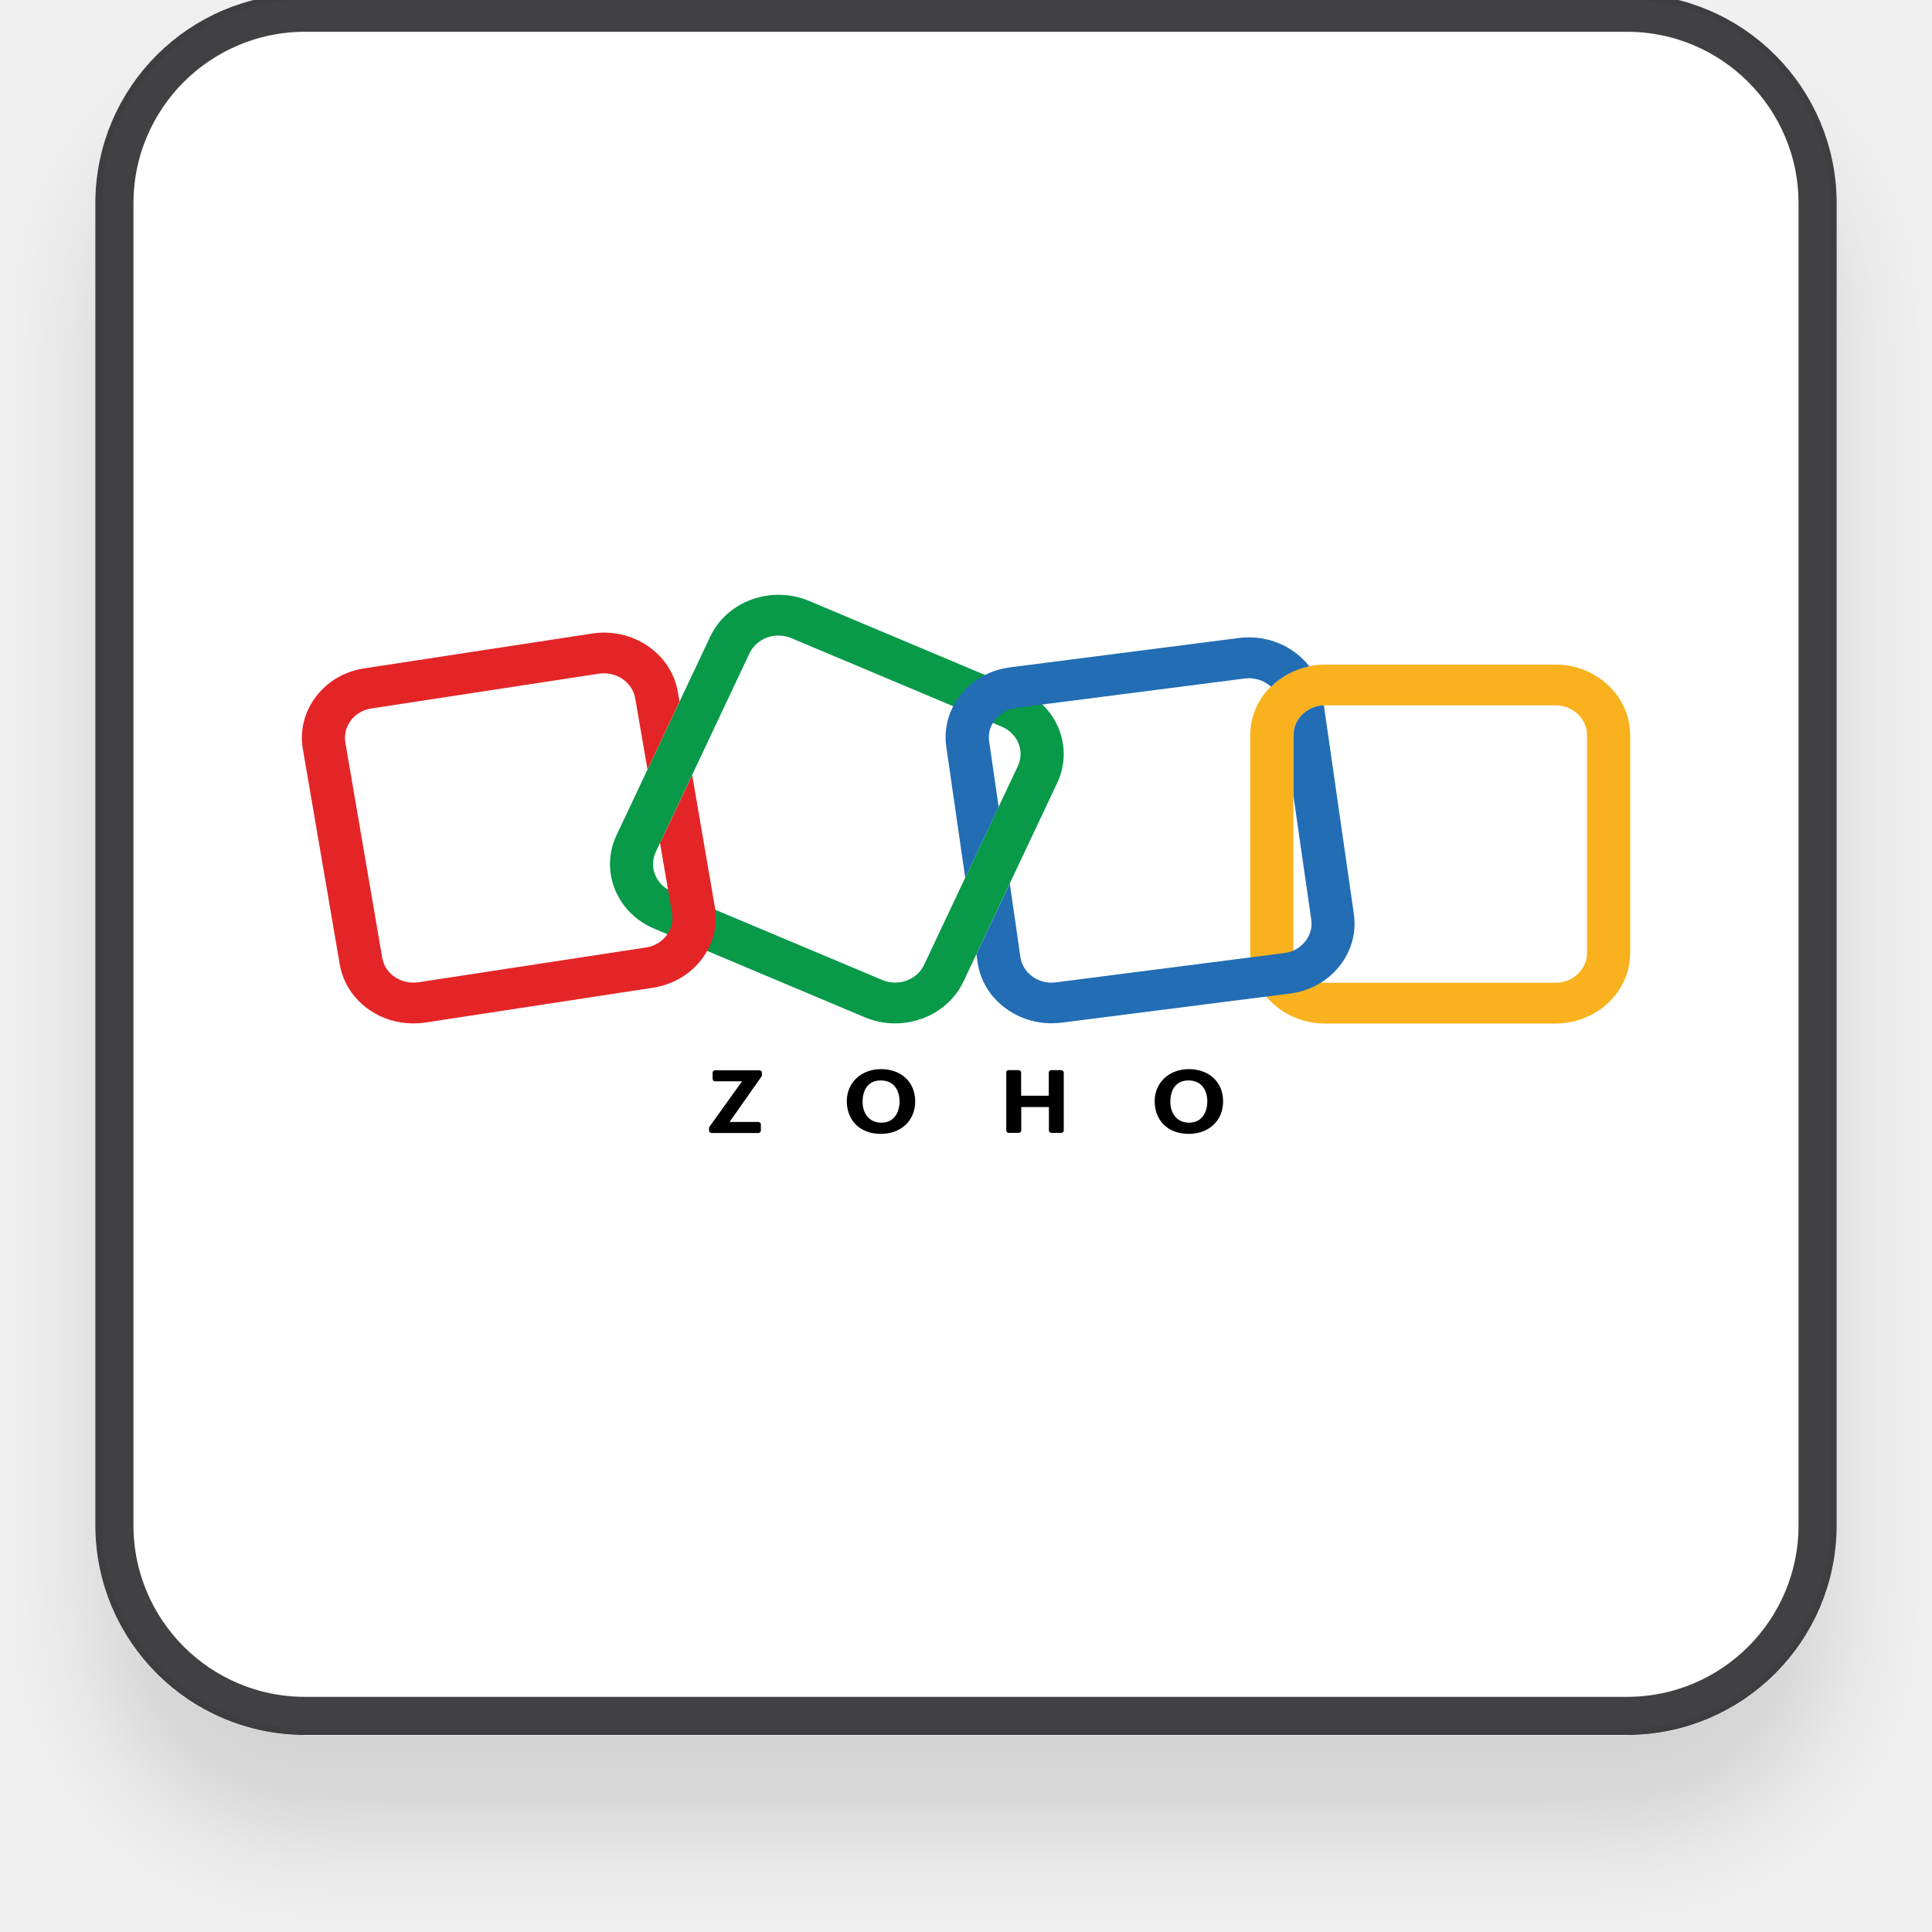
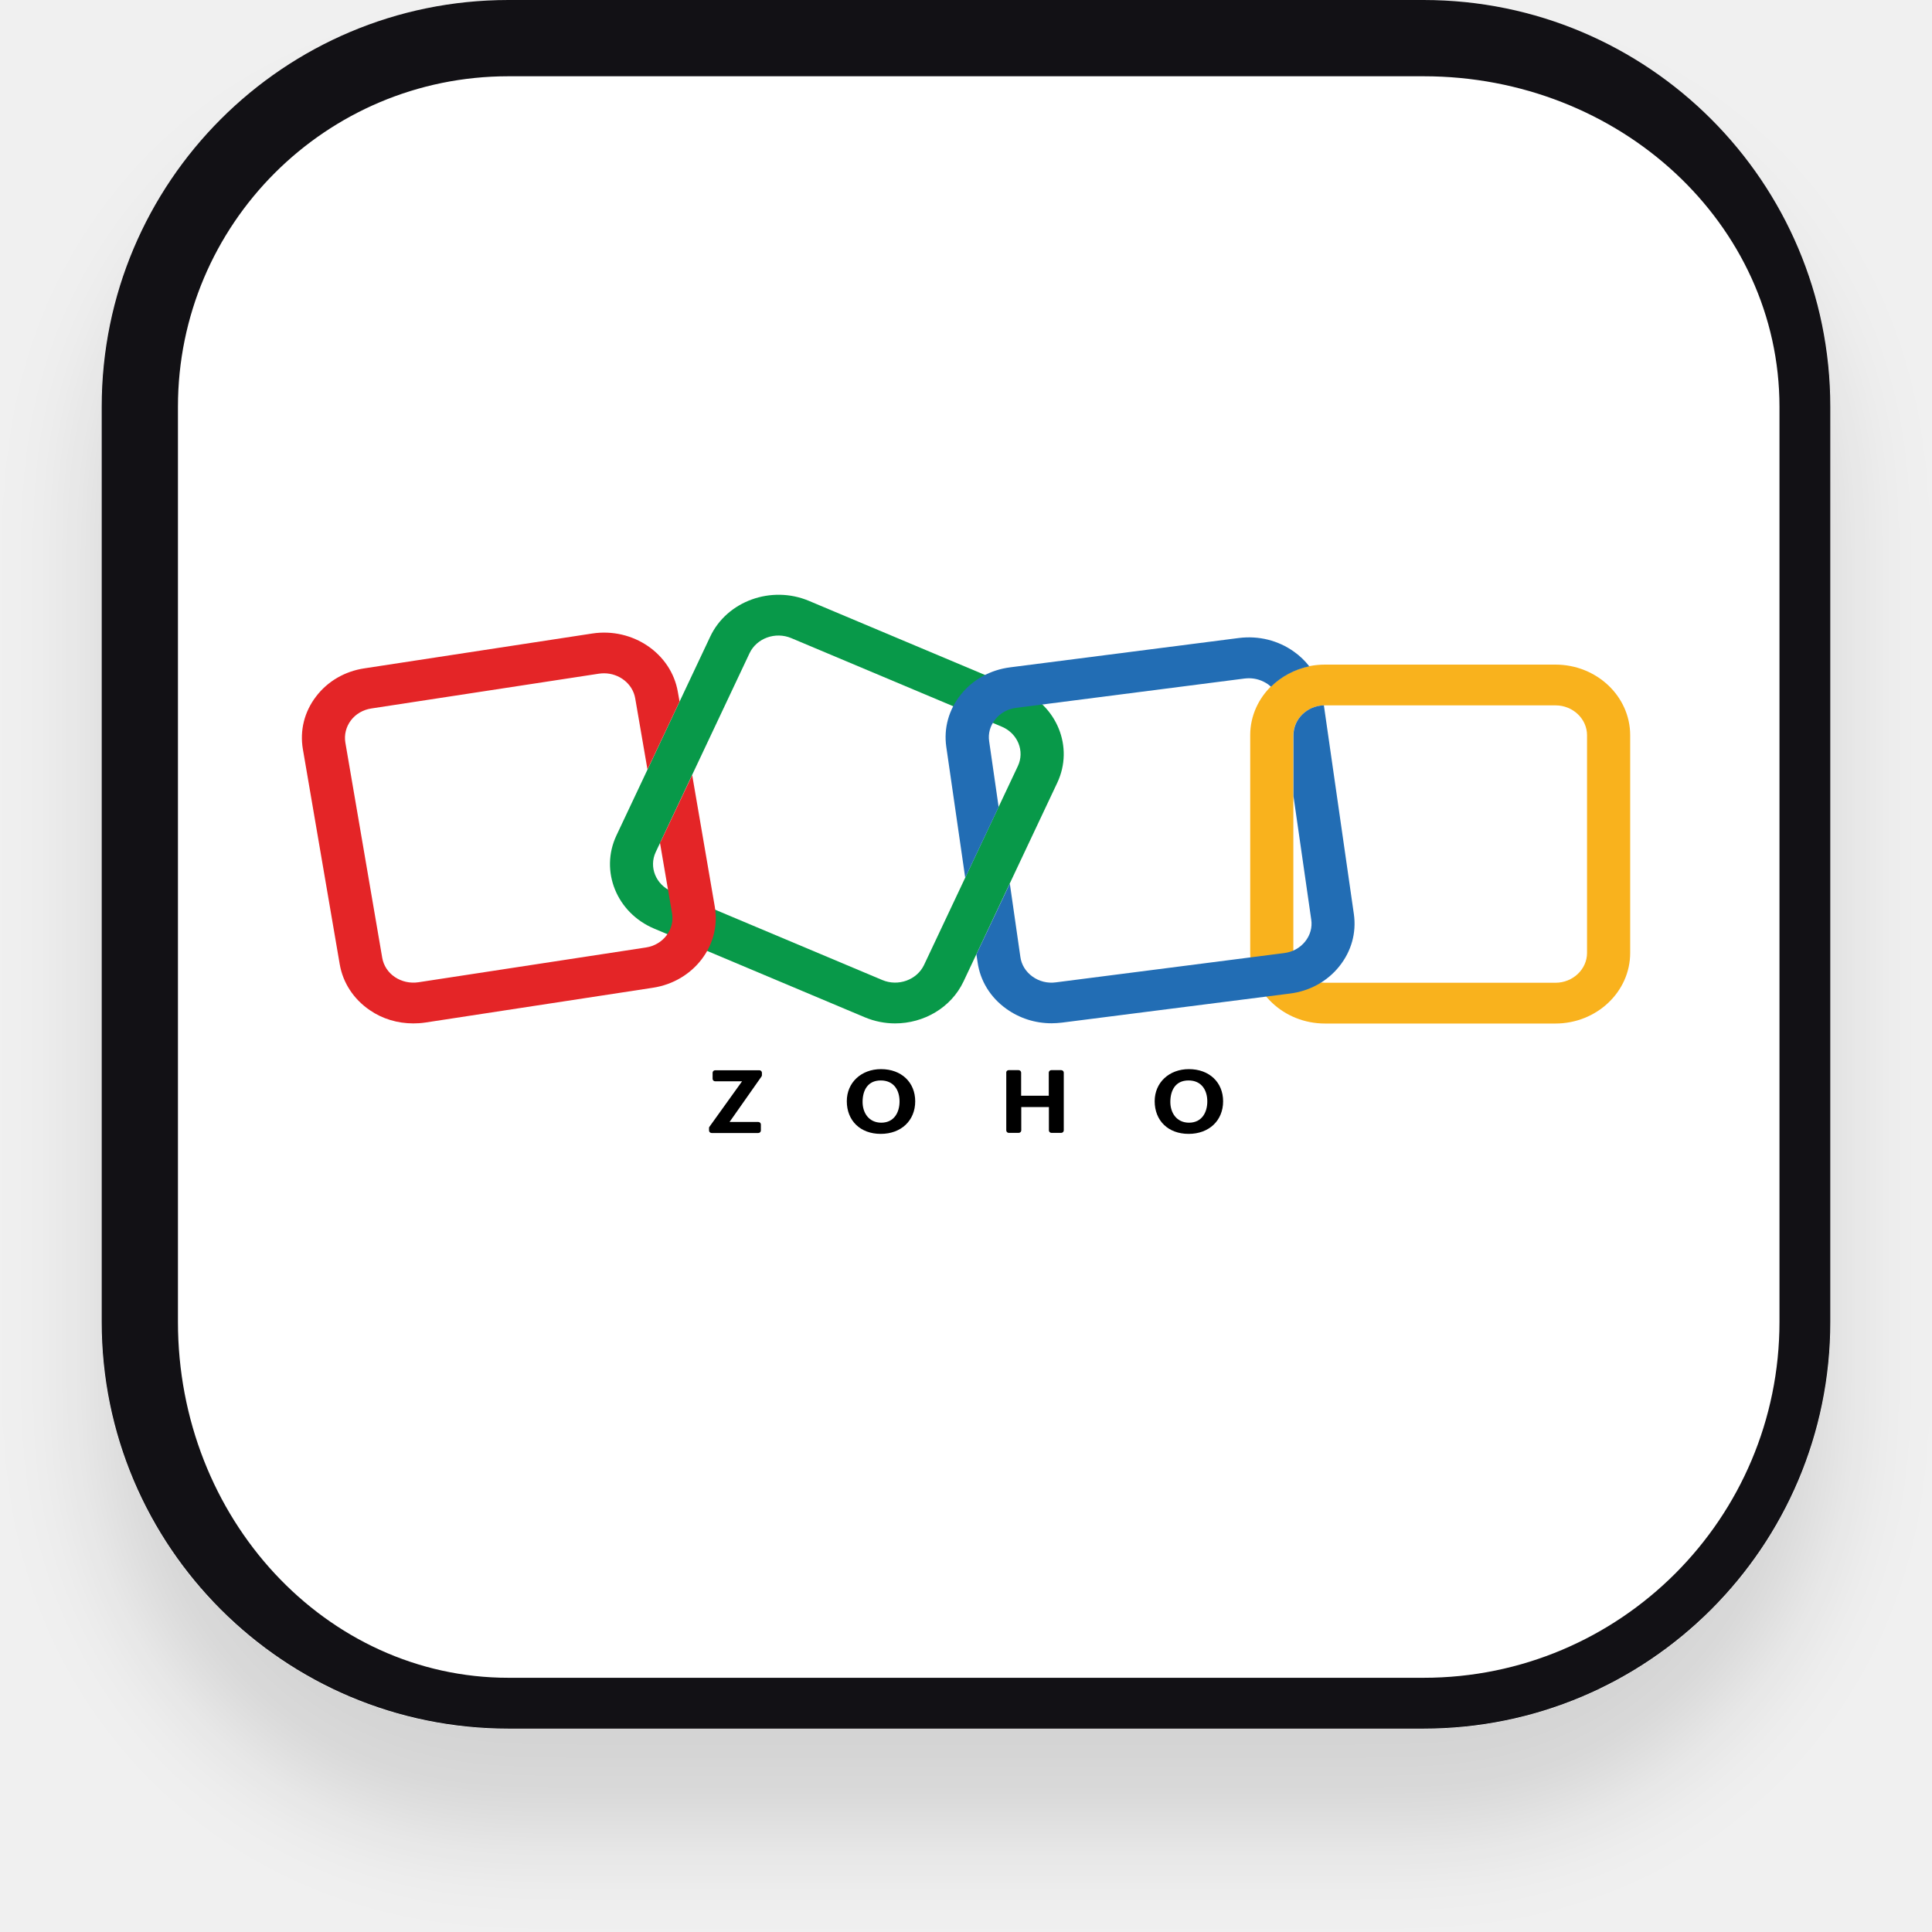
<svg xmlns="http://www.w3.org/2000/svg" width="76" height="76" viewBox="0 0 76 76" fill="none">
-   <g filter="url(#filter0_d_565_793)">
-     <rect x="4" y="0" width="68" height="68" rx="8" fill="white" />
-     <rect x="4.5" y="0.5" width="67" height="67" rx="7.5" stroke="#121115" stroke-opacity="0.8" stroke-width="1.5" />
+   <g filter="url(#filter0_d_1121_878)">
+     <mask id="path-1-inside-1_1121_878" fill="white">
+       <path d="M4 16C4 7.163 11.163 0 20 0H56C64.837 0 72 7.163 72 16V52C72 60.837 64.837 68 56 68H20C11.163 68 4 60.837 4 52V16Z" />
+     </mask>
+     <path d="M4 16C4 7.163 11.163 0 20 0H56C64.837 0 72 7.163 72 16V52C72 60.837 64.837 68 56 68H20C11.163 68 4 60.837 4 52V16Z" fill="white" />
+     <path d="M1 16C1 5.507 9.507 -3 20 -3H56C65.941 -3 74 5.059 74 15L70 16C70 8.82 63.732 3 56 3H20C12.82 3 7 8.82 7 16H1ZM74 52C74 61.941 65.941 70 56 70H19C9.059 70 1 61.941 1 52H7C7 59.732 12.82 66 20 66H56C63.732 66 70 59.732 70 52H74ZM19 70C9.059 70 1 61.941 1 52V16C1 5.507 9.507 -3 20 -3V3C12.82 3 7 8.82 7 16V52C7 59.732 12.82 66 20 66L19 70ZM56 -3C65.941 -3 74 5.059 74 15V52C74 61.941 65.941 70 56 70V66C63.732 66 70 59.732 70 52V16C70 8.82 63.732 3 56 3V-3Z" fill="#121115" mask="url(#path-1-inside-1_1121_878)" />
  </g>
-   <g clip-path="url(#clip0_565_793)">
-     <path d="M35.21 40.258C34.812 40.258 34.408 40.179 34.02 40.018L25.739 36.532C24.258 35.911 23.591 34.264 24.248 32.866L27.938 25.044C28.596 23.645 30.34 23.015 31.82 23.636L40.101 27.121C41.582 27.742 42.249 29.39 41.592 30.788L37.902 38.61C37.41 39.647 36.334 40.258 35.21 40.258ZM34.708 38.551C35.334 38.816 36.069 38.547 36.349 37.96L40.039 30.138C40.319 29.546 40.034 28.852 39.413 28.588L31.127 25.102C30.5 24.838 29.765 25.107 29.486 25.694L25.796 33.516C25.516 34.108 25.801 34.802 26.422 35.066L34.708 38.551Z" fill="#089949" />
+   <g clip-path="url(#clip0_1121_878)">
+     <path d="M35.21 40.258C34.812 40.258 34.408 40.18 34.02 40.018L25.739 36.532C24.258 35.912 23.591 34.264 24.248 32.866L27.938 25.044C28.596 23.645 30.34 23.015 31.82 23.636L40.101 27.121C41.582 27.742 42.249 29.39 41.592 30.788L37.902 38.61C37.41 39.647 36.334 40.258 35.21 40.258ZM34.708 38.552C35.334 38.816 36.069 38.547 36.349 37.96L40.039 30.138C40.319 29.546 40.034 28.852 39.413 28.588L31.127 25.102C30.5 24.838 29.765 25.107 29.486 25.694L25.796 33.516C25.516 34.108 25.801 34.802 26.422 35.066L34.708 38.552Z" fill="#089949" />
    <path d="M61.188 40.263H52.12C50.499 40.263 49.18 39.016 49.18 37.486V28.921C49.18 27.39 50.499 26.144 52.12 26.144H61.188C62.807 26.144 64.127 27.39 64.127 28.921V37.486C64.127 39.016 62.807 40.263 61.188 40.263ZM52.12 27.747C51.436 27.747 50.877 28.275 50.877 28.921V37.486C50.877 38.131 51.436 38.659 52.12 38.659H61.188C61.871 38.659 62.43 38.131 62.43 37.486V28.921C62.43 28.275 61.871 27.747 61.188 27.747H52.12Z" fill="#F9B21D" />
-     <path d="M27.229 30.49L26.008 33.071C25.992 33.1 25.977 33.125 25.961 33.149L26.437 35.926C26.546 36.567 26.085 37.168 25.413 37.271L16.458 38.64C16.132 38.688 15.801 38.615 15.532 38.434C15.263 38.253 15.087 37.98 15.035 37.672L13.586 29.214C13.534 28.906 13.612 28.593 13.803 28.339C13.995 28.084 14.285 27.918 14.611 27.869L23.565 26.5C23.632 26.491 23.699 26.486 23.762 26.486C24.357 26.486 24.89 26.896 24.988 27.473L25.47 30.27L26.732 27.596L26.665 27.219C26.406 25.709 24.895 24.677 23.296 24.921L14.341 26.29C13.57 26.403 12.887 26.799 12.432 27.4C11.971 28.001 11.79 28.735 11.914 29.468L13.363 37.926C13.488 38.659 13.907 39.3 14.543 39.735C15.045 40.082 15.641 40.258 16.257 40.258C16.412 40.258 16.572 40.248 16.733 40.224L25.687 38.855C27.286 38.61 28.378 37.183 28.119 35.672L27.229 30.49Z" fill="#E42527" />
-     <path d="M37.969 34.528L39.284 31.746L38.911 29.16C38.864 28.852 38.952 28.544 39.154 28.295C39.356 28.045 39.646 27.884 39.977 27.845L48.962 26.691C49.019 26.686 49.076 26.681 49.133 26.681C49.402 26.681 49.661 26.764 49.884 26.921C49.925 26.95 49.961 26.984 49.997 27.014C50.396 26.618 50.919 26.334 51.504 26.212C51.338 25.997 51.141 25.806 50.908 25.64C50.282 25.19 49.511 25 48.735 25.097L39.739 26.251C38.963 26.349 38.269 26.73 37.798 27.322C37.322 27.913 37.12 28.642 37.224 29.375L37.969 34.528Z" fill="#226DB4" />
+     <path d="M27.229 30.49L26.008 33.071C25.992 33.1 25.977 33.125 25.961 33.149L26.437 35.926C26.546 36.567 26.085 37.168 25.413 37.271L16.458 38.64C16.132 38.688 15.801 38.615 15.532 38.434C15.263 38.253 15.087 37.98 15.035 37.672L13.586 29.214C13.534 28.906 13.612 28.593 13.803 28.339C13.995 28.084 14.285 27.918 14.611 27.869L23.565 26.5C23.632 26.491 23.699 26.486 23.762 26.486C24.357 26.486 24.89 26.896 24.988 27.473L25.47 30.27L26.732 27.596L26.665 27.219C26.406 25.708 24.895 24.677 23.296 24.921L14.341 26.29C13.57 26.403 12.887 26.799 12.432 27.4C11.971 28.001 11.79 28.735 11.914 29.468L13.363 37.926C13.488 38.659 13.907 39.3 14.543 39.735C15.045 40.082 15.641 40.258 16.257 40.258C16.412 40.258 16.572 40.248 16.733 40.224L25.687 38.855C27.286 38.61 28.378 37.183 28.119 35.672L27.229 30.49Z" fill="#E42527" />
+     <path d="M37.969 34.528L39.284 31.746L38.911 29.16C38.864 28.852 38.952 28.544 39.154 28.295C39.356 28.045 39.646 27.884 39.977 27.845L48.962 26.691C49.019 26.686 49.076 26.681 49.133 26.681C49.402 26.681 49.661 26.765 49.884 26.921C49.925 26.95 49.961 26.985 49.997 27.014C50.396 26.618 50.919 26.334 51.504 26.212C51.338 25.997 51.141 25.806 50.908 25.64C50.282 25.19 49.511 25 48.735 25.097L39.739 26.251C38.963 26.349 38.269 26.73 37.798 27.322C37.322 27.913 37.12 28.642 37.224 29.375L37.969 34.528Z" fill="#226DB4" />
    <path d="M53.258 35.96L52.078 27.747C51.416 27.767 50.883 28.285 50.883 28.916V31.326L51.581 36.175C51.628 36.483 51.54 36.791 51.338 37.041C51.136 37.29 50.846 37.452 50.515 37.491L41.53 38.644C41.204 38.688 40.878 38.605 40.614 38.415C40.35 38.224 40.179 37.95 40.138 37.637L39.724 34.758L38.409 37.539L38.456 37.852C38.559 38.586 38.963 39.241 39.589 39.686C40.107 40.057 40.722 40.253 41.364 40.253C41.499 40.253 41.633 40.243 41.768 40.228L50.743 39.084C51.519 38.987 52.213 38.605 52.684 38.014C53.16 37.422 53.362 36.694 53.258 35.96Z" fill="#226DB4" />
    <path d="M45.422 43.318C45.422 42.585 45.992 42.057 46.768 42.057C47.57 42.057 48.114 42.575 48.114 43.323C48.114 44.081 47.56 44.604 46.758 44.604C45.95 44.604 45.422 44.081 45.422 43.318ZM47.492 43.328C47.492 42.883 47.265 42.502 46.752 42.502C46.235 42.502 46.038 42.898 46.038 43.347C46.038 43.773 46.281 44.164 46.778 44.164C47.291 44.159 47.492 43.743 47.492 43.328ZM39.682 42.096H40.065C40.122 42.096 40.169 42.14 40.169 42.194V43.103H41.256V42.194C41.256 42.14 41.302 42.096 41.359 42.096H41.742C41.799 42.096 41.846 42.14 41.846 42.194V44.467C41.846 44.521 41.799 44.565 41.742 44.565H41.364C41.307 44.565 41.261 44.521 41.261 44.467V43.548H40.174V44.467C40.174 44.521 40.127 44.565 40.07 44.565H39.687C39.63 44.565 39.584 44.521 39.584 44.467V42.194C39.579 42.14 39.625 42.096 39.682 42.096ZM33.311 43.318C33.311 42.585 33.88 42.057 34.657 42.057C35.459 42.057 36.002 42.575 36.002 43.323C36.002 44.081 35.448 44.604 34.646 44.604C33.839 44.604 33.311 44.081 33.311 43.318ZM35.386 43.328C35.386 42.883 35.159 42.502 34.646 42.502C34.129 42.502 33.932 42.898 33.932 43.347C33.932 43.773 34.175 44.164 34.672 44.164C35.184 44.159 35.386 43.743 35.386 43.328ZM27.907 44.325L29.191 42.536H28.135C28.078 42.536 28.032 42.492 28.032 42.438V42.199C28.032 42.145 28.078 42.101 28.135 42.101H29.869C29.926 42.101 29.972 42.145 29.972 42.199V42.291C29.972 42.311 29.967 42.331 29.957 42.345L28.699 44.135H29.828C29.884 44.135 29.931 44.179 29.931 44.232V44.472C29.931 44.526 29.884 44.57 29.828 44.57H27.995C27.938 44.57 27.892 44.526 27.892 44.472V44.384C27.887 44.359 27.897 44.34 27.907 44.325Z" fill="black" />
  </g>
  <defs>
-     <filter id="filter0_d_565_793" x="0" y="0" width="76" height="76" filterUnits="userSpaceOnUse" color-interpolation-filters="sRGB">
+     <filter id="filter0_d_1121_878" x="0" y="0" width="76" height="76" filterUnits="userSpaceOnUse" color-interpolation-filters="sRGB">
      <feFlood flood-opacity="0" result="BackgroundImageFix" />
      <feColorMatrix in="SourceAlpha" type="matrix" values="0 0 0 0 0 0 0 0 0 0 0 0 0 0 0 0 0 0 127 0" result="hardAlpha" />
      <feOffset dy="4" />
      <feGaussianBlur stdDeviation="2" />
      <feComposite in2="hardAlpha" operator="out" />
      <feColorMatrix type="matrix" values="0 0 0 0 0 0 0 0 0 0 0 0 0 0 0 0 0 0 0.12 0" />
-       <feBlend mode="normal" in2="BackgroundImageFix" result="effect1_dropShadow_565_793" />
-       <feBlend mode="normal" in="SourceGraphic" in2="effect1_dropShadow_565_793" result="shape" />
+       <feBlend mode="normal" in2="BackgroundImageFix" result="effect1_dropShadow_1121_878" />
+       <feBlend mode="normal" in="SourceGraphic" in2="effect1_dropShadow_1121_878" result="shape" />
    </filter>
-     <clipPath id="clip0_565_793">
+     <clipPath id="clip0_1121_878">
      <rect width="53" height="22" fill="white" transform="translate(11.5 23)" />
    </clipPath>
  </defs>
</svg>
